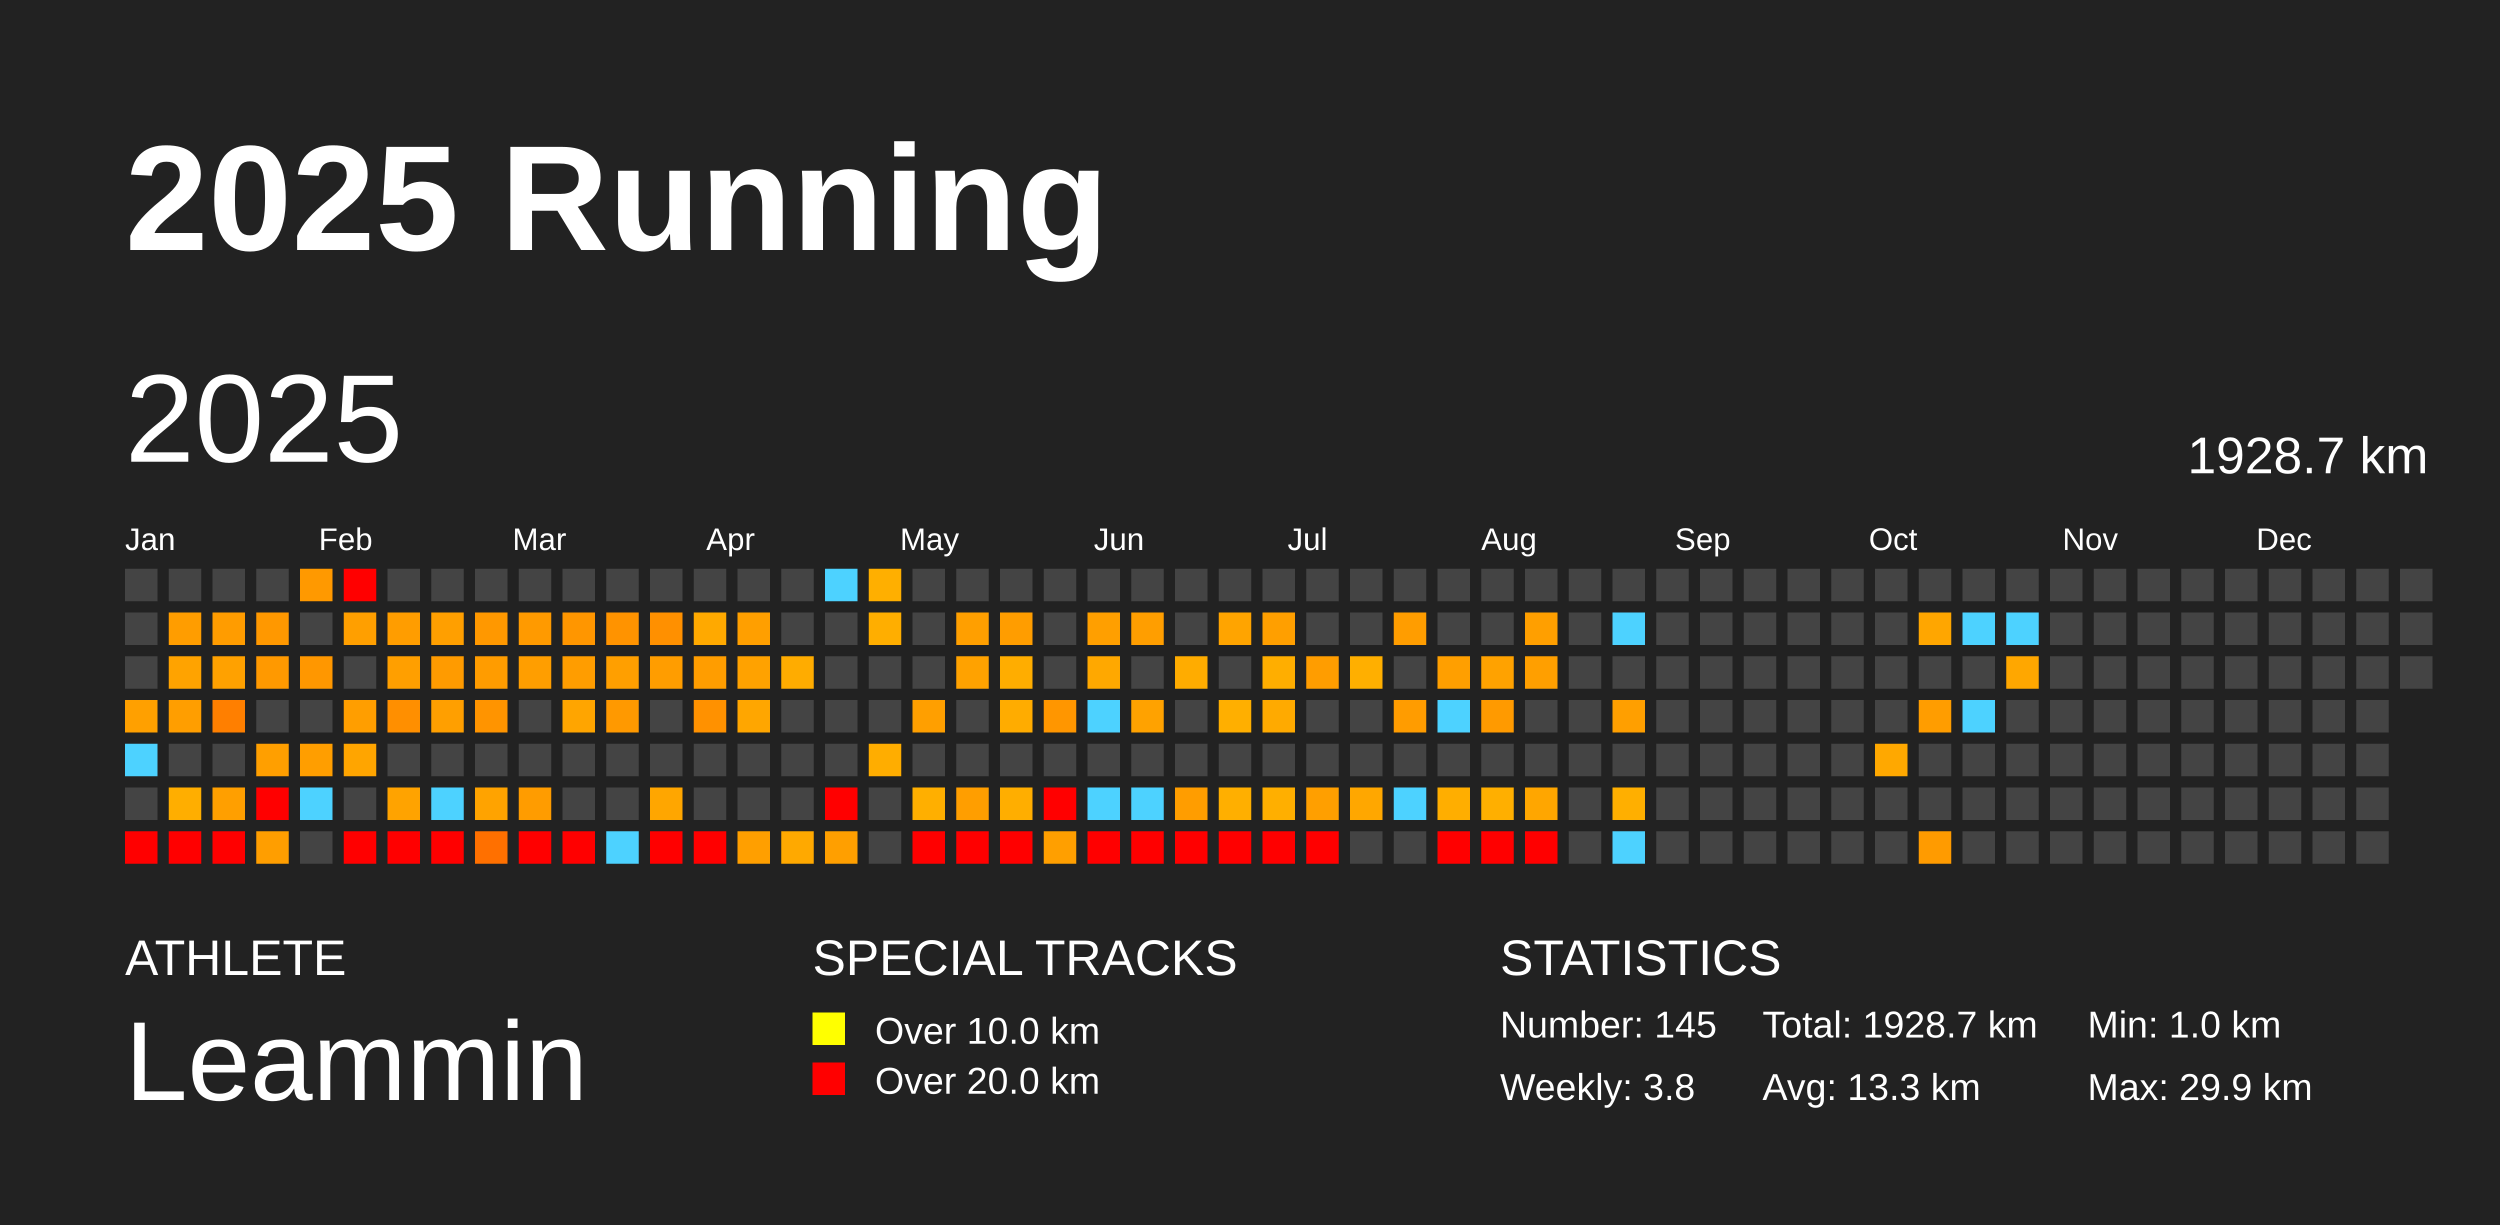
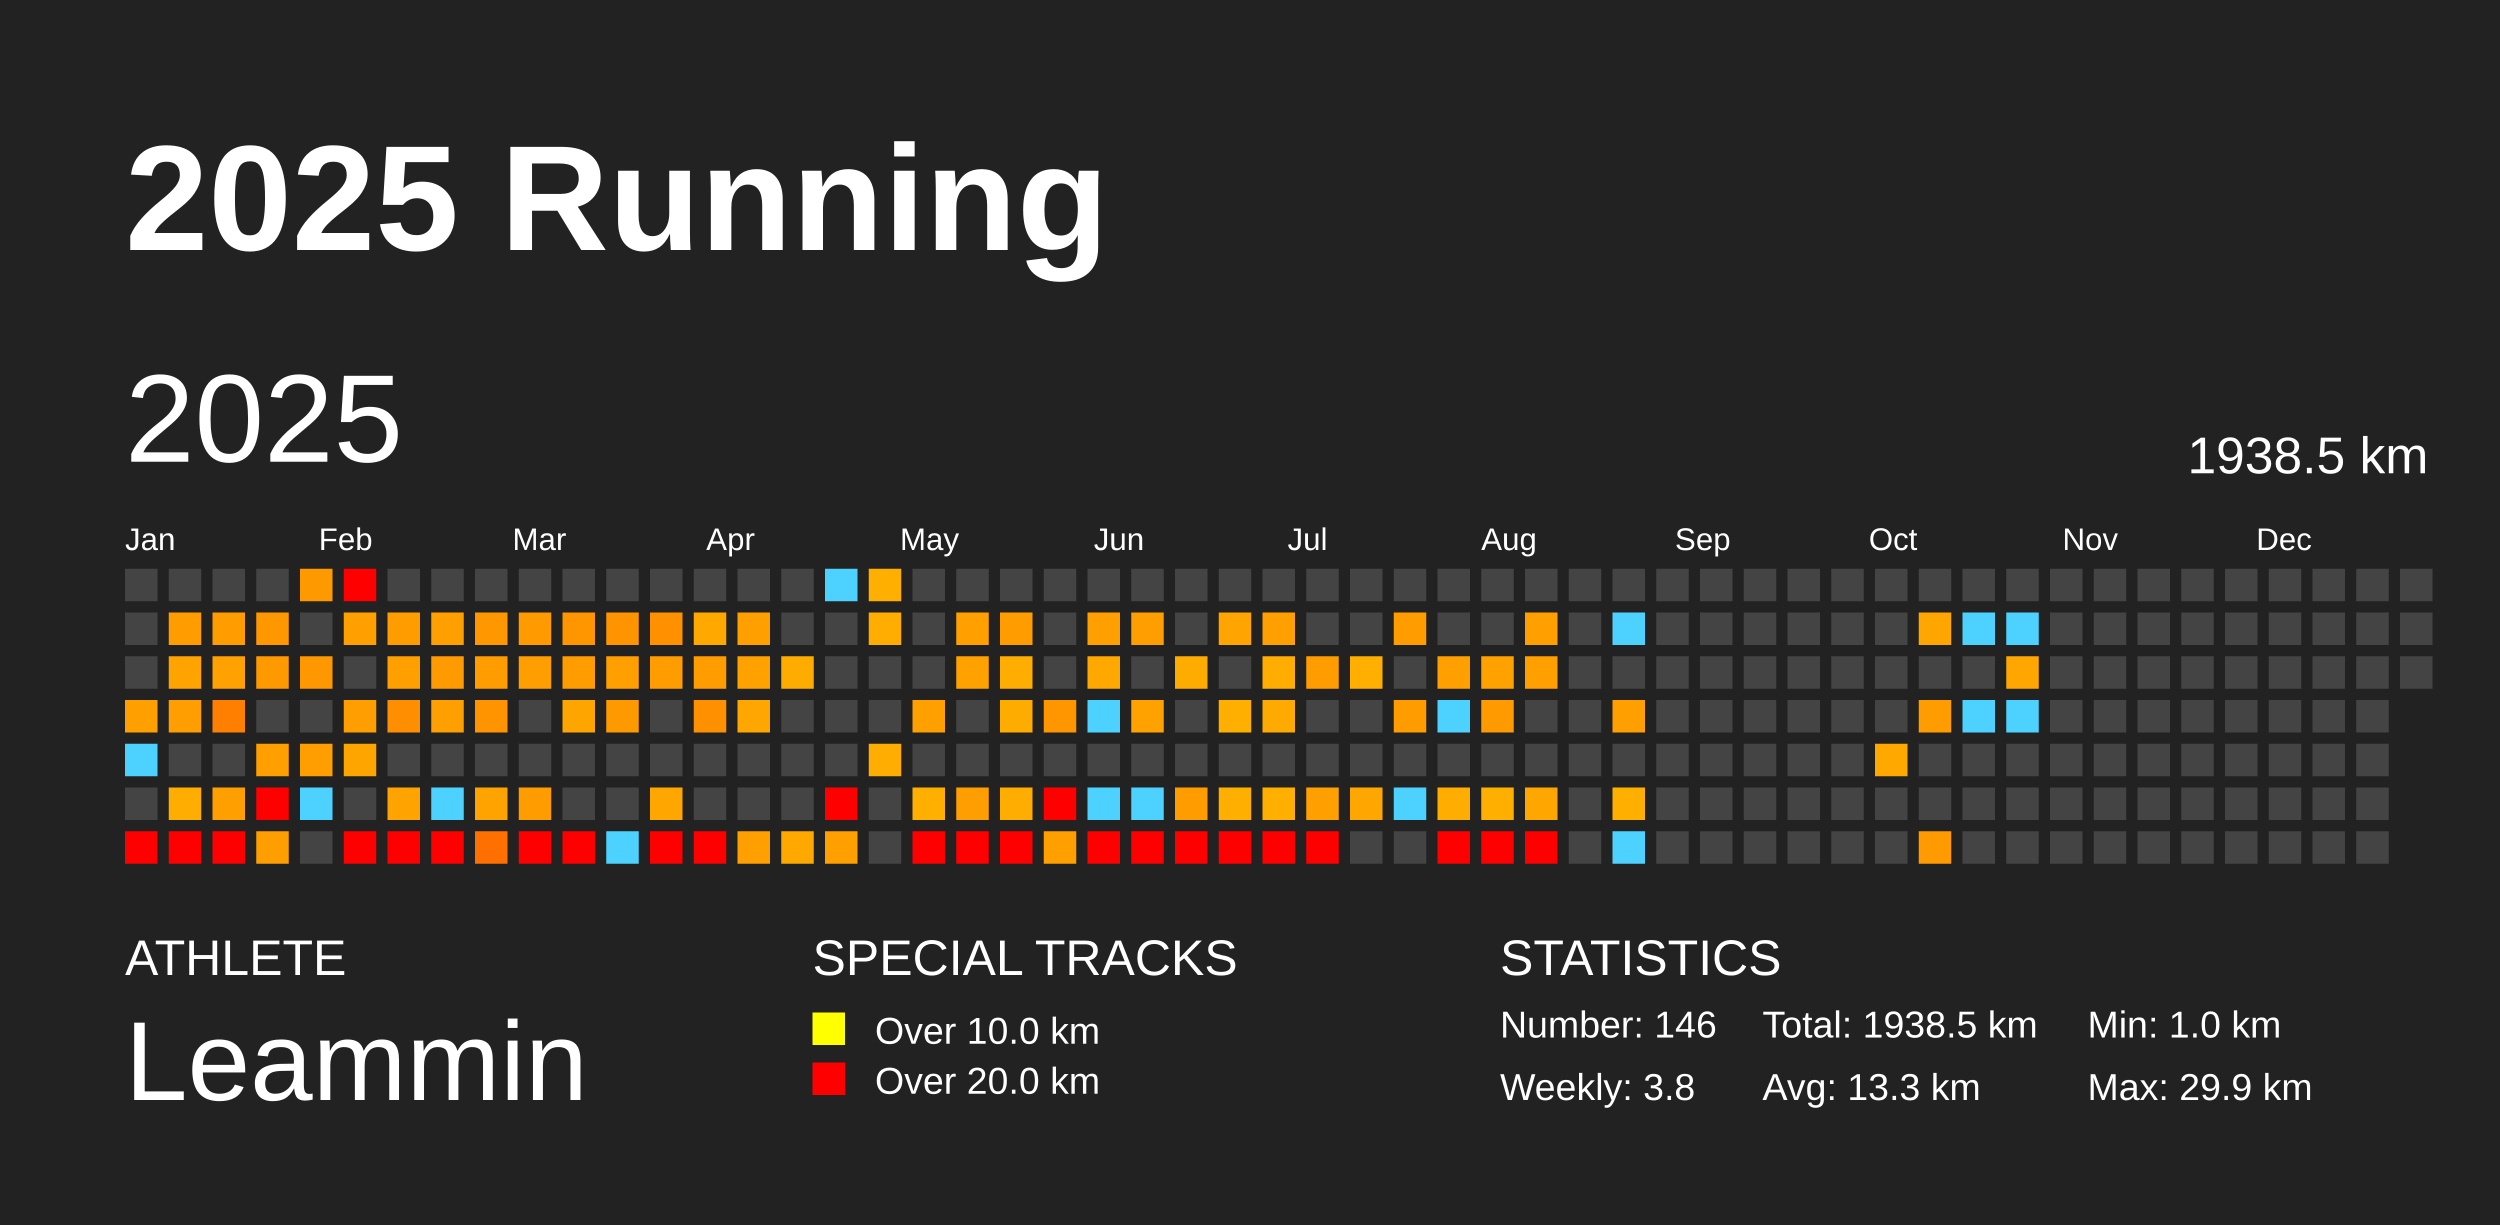
<svg xmlns="http://www.w3.org/2000/svg" baseProfile="full" height="98mm" version="1.1" viewBox="0,0,200,98" width="200mm">
  <defs />
  <rect fill="#222222" height="98" width="200" x="0" y="0" />
  <text fill="#FFFFFF" style="font-size:12px; font-family:Arial; font-weight:bold;" x="10" y="20">2025 Running</text>
  <text fill="#FFFFFF" style="font-size:4px; font-family:Arial" x="10" y="78">ATHLETE</text>
  <text fill="#FFFFFF" style="font-size:9px; font-family:Arial" x="10" y="88">Leammin</text>
  <text fill="#FFFFFF" style="font-size:4px; font-family:Arial" x="65" y="78">SPECIAL TRACKS</text>
  <rect fill="yellow" height="2.6" width="2.6" x="65" y="81" />
  <text fill="#FFFFFF" style="font-size:3px; font-family:Arial" x="70" y="83.5">Over 10.0 km</text>
  <rect fill="red" height="2.6" width="2.6" x="65" y="85" />
  <text fill="#FFFFFF" style="font-size:3px; font-family:Arial" x="70" y="87.5">Over 20.0 km</text>
  <text fill="#FFFFFF" style="font-size:4px; font-family:Arial" x="120" y="78">STATISTICS</text>
-   <text fill="#FFFFFF" style="font-size:3px; font-family:Arial" x="120" y="83">Number: 145</text>
+   <text fill="#FFFFFF" style="font-size:3px; font-family:Arial" x="120" y="83">Number: 146</text>
  <text fill="#FFFFFF" style="font-size:3px; font-family:Arial" x="120" y="88">Weekly: 3.8</text>
-   <text fill="#FFFFFF" style="font-size:3px; font-family:Arial" x="141" y="83">Total: 1928.7 km</text>
+   <text fill="#FFFFFF" style="font-size:3px; font-family:Arial" x="141" y="83">Total: 1938.5 km</text>
  <text fill="#FFFFFF" style="font-size:3px; font-family:Arial" x="141" y="88">Avg: 13.3 km</text>
  <text fill="#FFFFFF" style="font-size:3px; font-family:Arial" x="167" y="83">Min: 1.0 km</text>
  <text fill="#FFFFFF" style="font-size:3px; font-family:Arial" x="167" y="88">Max: 29.9 km</text>
  <text dominant-baseline="hanging" fill="#FFFFFF" style="font-size:10.0px; font-family:Arial;" x="10" y="30">2025</text>
-   <text dominant-baseline="hanging" fill="#FFFFFF" style="font-size:4.125px; font-family:Arial;" x="175" y="35">1928.7 km</text>
+   <text dominant-baseline="hanging" fill="#FFFFFF" style="font-size:4.125px; font-family:Arial;" x="175" y="35">1938.5 km</text>
  <text fill="#FFFFFF" style="font-size:2.5px; font-family:Arial" x="10.0" y="44">Jan</text>
  <text fill="#FFFFFF" style="font-size:2.5px; font-family:Arial" x="25.5" y="44">Feb</text>
  <text fill="#FFFFFF" style="font-size:2.5px; font-family:Arial" x="41.0" y="44">Mar</text>
  <text fill="#FFFFFF" style="font-size:2.5px; font-family:Arial" x="56.5" y="44">Apr</text>
  <text fill="#FFFFFF" style="font-size:2.5px; font-family:Arial" x="72.0" y="44">May</text>
  <text fill="#FFFFFF" style="font-size:2.5px; font-family:Arial" x="87.5" y="44">Jun</text>
  <text fill="#FFFFFF" style="font-size:2.5px; font-family:Arial" x="103.0" y="44">Jul</text>
  <text fill="#FFFFFF" style="font-size:2.5px; font-family:Arial" x="118.5" y="44">Aug</text>
  <text fill="#FFFFFF" style="font-size:2.5px; font-family:Arial" x="134.0" y="44">Sep</text>
  <text fill="#FFFFFF" style="font-size:2.5px; font-family:Arial" x="149.5" y="44">Oct</text>
  <text fill="#FFFFFF" style="font-size:2.5px; font-family:Arial" x="165.0" y="44">Nov</text>
  <text fill="#FFFFFF" style="font-size:2.5px; font-family:Arial" x="180.5" y="44">Dec</text>
  <rect fill="#444444" height="2.6" width="2.6" x="10.0" y="45.5" />
  <rect fill="#444444" height="2.6" width="2.6" x="10.0" y="49.0" />
  <rect fill="#444444" height="2.6" width="2.6" x="10.0" y="52.5" />
  <rect fill="#ffa000" height="2.6" width="2.6" x="10.0" y="56.0" />
  <rect fill="#4dd2ff" height="2.6" width="2.6" x="10.0" y="59.5" />
  <rect fill="#444444" height="2.6" width="2.6" x="10.0" y="63.0" />
  <rect fill="red" height="2.6" width="2.6" x="10.0" y="66.5" />
  <rect fill="#444444" height="2.6" width="2.6" x="13.5" y="45.5" />
  <rect fill="#ff9d00" height="2.6" width="2.6" x="13.5" y="49.0" />
  <rect fill="#ffa300" height="2.6" width="2.6" x="13.5" y="52.5" />
  <rect fill="#ff9e00" height="2.6" width="2.6" x="13.5" y="56.0" />
  <rect fill="#444444" height="2.6" width="2.6" x="13.5" y="59.5" />
  <rect fill="#ffae00" height="2.6" width="2.6" x="13.5" y="63.0" />
  <rect fill="red" height="2.6" width="2.6" x="13.5" y="66.5" />
  <rect fill="#444444" height="2.6" width="2.6" x="17.0" y="45.5" />
  <rect fill="#ff9c00" height="2.6" width="2.6" x="17.0" y="49.0" />
  <rect fill="#ffa100" height="2.6" width="2.6" x="17.0" y="52.5" />
  <rect fill="#ff7f00" height="2.6" width="2.6" x="17.0" y="56.0" />
  <rect fill="#444444" height="2.6" width="2.6" x="17.0" y="59.5" />
  <rect fill="#ff9f00" height="2.6" width="2.6" x="17.0" y="63.0" />
  <rect fill="red" height="2.6" width="2.6" x="17.0" y="66.5" />
  <rect fill="#444444" height="2.6" width="2.6" x="20.5" y="45.5" />
  <rect fill="#ff9800" height="2.6" width="2.6" x="20.5" y="49.0" />
  <rect fill="#ff9900" height="2.6" width="2.6" x="20.5" y="52.5" />
  <rect fill="#444444" height="2.6" width="2.6" x="20.5" y="56.0" />
  <rect fill="#ff9f00" height="2.6" width="2.6" x="20.5" y="59.5" />
  <rect fill="red" height="2.6" width="2.6" x="20.5" y="63.0" />
  <rect fill="#ff9e00" height="2.6" width="2.6" x="20.5" y="66.5" />
  <rect fill="#ff9900" height="2.6" width="2.6" x="24.0" y="45.5" />
  <rect fill="#444444" height="2.6" width="2.6" x="24.0" y="49.0" />
  <rect fill="#ff9700" height="2.6" width="2.6" x="24.0" y="52.5" />
  <rect fill="#444444" height="2.6" width="2.6" x="24.0" y="56.0" />
  <rect fill="#ff9e00" height="2.6" width="2.6" x="24.0" y="59.5" />
  <rect fill="#4dd2ff" height="2.6" width="2.6" x="24.0" y="63.0" />
  <rect fill="#444444" height="2.6" width="2.6" x="24.0" y="66.5" />
  <rect fill="red" height="2.6" width="2.6" x="27.5" y="45.5" />
  <rect fill="#ff9f00" height="2.6" width="2.6" x="27.5" y="49.0" />
  <rect fill="#444444" height="2.6" width="2.6" x="27.5" y="52.5" />
  <rect fill="#ff9e00" height="2.6" width="2.6" x="27.5" y="56.0" />
  <rect fill="#ffa500" height="2.6" width="2.6" x="27.5" y="59.5" />
  <rect fill="#444444" height="2.6" width="2.6" x="27.5" y="63.0" />
  <rect fill="red" height="2.6" width="2.6" x="27.5" y="66.5" />
  <rect fill="#444444" height="2.6" width="2.6" x="31.0" y="45.5" />
  <rect fill="#ff9d00" height="2.6" width="2.6" x="31.0" y="49.0" />
  <rect fill="#ff9f00" height="2.6" width="2.6" x="31.0" y="52.5" />
  <rect fill="#ff8f00" height="2.6" width="2.6" x="31.0" y="56.0" />
  <rect fill="#444444" height="2.6" width="2.6" x="31.0" y="59.5" />
  <rect fill="#ffa300" height="2.6" width="2.6" x="31.0" y="63.0" />
  <rect fill="red" height="2.6" width="2.6" x="31.0" y="66.5" />
  <rect fill="#444444" height="2.6" width="2.6" x="34.5" y="45.5" />
  <rect fill="#ff9f00" height="2.6" width="2.6" x="34.5" y="49.0" />
  <rect fill="#ff9b00" height="2.6" width="2.6" x="34.5" y="52.5" />
  <rect fill="#ff9f00" height="2.6" width="2.6" x="34.5" y="56.0" />
  <rect fill="#444444" height="2.6" width="2.6" x="34.5" y="59.5" />
  <rect fill="#4dd2ff" height="2.6" width="2.6" x="34.5" y="63.0" />
  <rect fill="red" height="2.6" width="2.6" x="34.5" y="66.5" />
  <rect fill="#444444" height="2.6" width="2.6" x="38.0" y="45.5" />
  <rect fill="#ff9800" height="2.6" width="2.6" x="38.0" y="49.0" />
  <rect fill="#ff9c00" height="2.6" width="2.6" x="38.0" y="52.5" />
  <rect fill="#ff9400" height="2.6" width="2.6" x="38.0" y="56.0" />
  <rect fill="#444444" height="2.6" width="2.6" x="38.0" y="59.5" />
  <rect fill="#ffa300" height="2.6" width="2.6" x="38.0" y="63.0" />
  <rect fill="#ff7000" height="2.6" width="2.6" x="38.0" y="66.5" />
  <rect fill="#444444" height="2.6" width="2.6" x="41.5" y="45.5" />
  <rect fill="#ff9a00" height="2.6" width="2.6" x="41.5" y="49.0" />
  <rect fill="#ff9e00" height="2.6" width="2.6" x="41.5" y="52.5" />
  <rect fill="#444444" height="2.6" width="2.6" x="41.5" y="56.0" />
  <rect fill="#444444" height="2.6" width="2.6" x="41.5" y="59.5" />
  <rect fill="#ff9c00" height="2.6" width="2.6" x="41.5" y="63.0" />
  <rect fill="red" height="2.6" width="2.6" x="41.5" y="66.5" />
  <rect fill="#444444" height="2.6" width="2.6" x="45.0" y="45.5" />
  <rect fill="#ff9600" height="2.6" width="2.6" x="45.0" y="49.0" />
  <rect fill="#ff9d00" height="2.6" width="2.6" x="45.0" y="52.5" />
  <rect fill="#ffa500" height="2.6" width="2.6" x="45.0" y="56.0" />
  <rect fill="#444444" height="2.6" width="2.6" x="45.0" y="59.5" />
  <rect fill="#444444" height="2.6" width="2.6" x="45.0" y="63.0" />
  <rect fill="red" height="2.6" width="2.6" x="45.0" y="66.5" />
  <rect fill="#444444" height="2.6" width="2.6" x="48.5" y="45.5" />
  <rect fill="#ff9300" height="2.6" width="2.6" x="48.5" y="49.0" />
  <rect fill="#ff9f00" height="2.6" width="2.6" x="48.5" y="52.5" />
  <rect fill="#ff9900" height="2.6" width="2.6" x="48.5" y="56.0" />
  <rect fill="#444444" height="2.6" width="2.6" x="48.5" y="59.5" />
  <rect fill="#444444" height="2.6" width="2.6" x="48.5" y="63.0" />
  <rect fill="#4dd2ff" height="2.6" width="2.6" x="48.5" y="66.5" />
  <rect fill="#444444" height="2.6" width="2.6" x="52.0" y="45.5" />
  <rect fill="#ff9000" height="2.6" width="2.6" x="52.0" y="49.0" />
  <rect fill="#ff9d00" height="2.6" width="2.6" x="52.0" y="52.5" />
  <rect fill="#444444" height="2.6" width="2.6" x="52.0" y="56.0" />
  <rect fill="#444444" height="2.6" width="2.6" x="52.0" y="59.5" />
  <rect fill="#ffa600" height="2.6" width="2.6" x="52.0" y="63.0" />
  <rect fill="red" height="2.6" width="2.6" x="52.0" y="66.5" />
  <rect fill="#444444" height="2.6" width="2.6" x="55.5" y="45.5" />
  <rect fill="#ffa900" height="2.6" width="2.6" x="55.5" y="49.0" />
  <rect fill="#ff9d00" height="2.6" width="2.6" x="55.5" y="52.5" />
  <rect fill="#ff9100" height="2.6" width="2.6" x="55.5" y="56.0" />
  <rect fill="#444444" height="2.6" width="2.6" x="55.5" y="59.5" />
  <rect fill="#444444" height="2.6" width="2.6" x="55.5" y="63.0" />
  <rect fill="red" height="2.6" width="2.6" x="55.5" y="66.5" />
  <rect fill="#444444" height="2.6" width="2.6" x="59.0" y="45.5" />
  <rect fill="#ff9f00" height="2.6" width="2.6" x="59.0" y="49.0" />
  <rect fill="#ffa200" height="2.6" width="2.6" x="59.0" y="52.5" />
  <rect fill="#ffa600" height="2.6" width="2.6" x="59.0" y="56.0" />
  <rect fill="#444444" height="2.6" width="2.6" x="59.0" y="59.5" />
  <rect fill="#444444" height="2.6" width="2.6" x="59.0" y="63.0" />
  <rect fill="#ff9f00" height="2.6" width="2.6" x="59.0" y="66.5" />
  <rect fill="#444444" height="2.6" width="2.6" x="62.5" y="45.5" />
  <rect fill="#444444" height="2.6" width="2.6" x="62.5" y="49.0" />
  <rect fill="#ffac00" height="2.6" width="2.6" x="62.5" y="52.5" />
  <rect fill="#444444" height="2.6" width="2.6" x="62.5" y="56.0" />
  <rect fill="#444444" height="2.6" width="2.6" x="62.5" y="59.5" />
  <rect fill="#444444" height="2.6" width="2.6" x="62.5" y="63.0" />
  <rect fill="#ffa900" height="2.6" width="2.6" x="62.5" y="66.5" />
  <rect fill="#4dd2ff" height="2.6" width="2.6" x="66.0" y="45.5" />
  <rect fill="#444444" height="2.6" width="2.6" x="66.0" y="49.0" />
  <rect fill="#444444" height="2.6" width="2.6" x="66.0" y="52.5" />
  <rect fill="#444444" height="2.6" width="2.6" x="66.0" y="56.0" />
  <rect fill="#444444" height="2.6" width="2.6" x="66.0" y="59.5" />
  <rect fill="red" height="2.6" width="2.6" x="66.0" y="63.0" />
  <rect fill="#ff9f00" height="2.6" width="2.6" x="66.0" y="66.5" />
  <rect fill="#ffaf00" height="2.6" width="2.6" x="69.5" y="45.5" />
  <rect fill="#ffae00" height="2.6" width="2.6" x="69.5" y="49.0" />
  <rect fill="#444444" height="2.6" width="2.6" x="69.5" y="52.5" />
  <rect fill="#444444" height="2.6" width="2.6" x="69.5" y="56.0" />
  <rect fill="#ffad00" height="2.6" width="2.6" x="69.5" y="59.5" />
  <rect fill="#444444" height="2.6" width="2.6" x="69.5" y="63.0" />
  <rect fill="#444444" height="2.6" width="2.6" x="69.5" y="66.5" />
  <rect fill="#444444" height="2.6" width="2.6" x="73.0" y="45.5" />
  <rect fill="#444444" height="2.6" width="2.6" x="73.0" y="49.0" />
  <rect fill="#444444" height="2.6" width="2.6" x="73.0" y="52.5" />
  <rect fill="#ff9f00" height="2.6" width="2.6" x="73.0" y="56.0" />
  <rect fill="#444444" height="2.6" width="2.6" x="73.0" y="59.5" />
  <rect fill="#ffaf00" height="2.6" width="2.6" x="73.0" y="63.0" />
  <rect fill="red" height="2.6" width="2.6" x="73.0" y="66.5" />
  <rect fill="#444444" height="2.6" width="2.6" x="76.5" y="45.5" />
  <rect fill="#ff9f00" height="2.6" width="2.6" x="76.5" y="49.0" />
  <rect fill="#ffa200" height="2.6" width="2.6" x="76.5" y="52.5" />
  <rect fill="#444444" height="2.6" width="2.6" x="76.5" y="56.0" />
  <rect fill="#444444" height="2.6" width="2.6" x="76.5" y="59.5" />
  <rect fill="#ff9e00" height="2.6" width="2.6" x="76.5" y="63.0" />
  <rect fill="red" height="2.6" width="2.6" x="76.5" y="66.5" />
  <rect fill="#444444" height="2.6" width="2.6" x="80.0" y="45.5" />
  <rect fill="#ff9d00" height="2.6" width="2.6" x="80.0" y="49.0" />
  <rect fill="#ffad00" height="2.6" width="2.6" x="80.0" y="52.5" />
  <rect fill="#ffac00" height="2.6" width="2.6" x="80.0" y="56.0" />
  <rect fill="#444444" height="2.6" width="2.6" x="80.0" y="59.5" />
  <rect fill="#ffae00" height="2.6" width="2.6" x="80.0" y="63.0" />
  <rect fill="red" height="2.6" width="2.6" x="80.0" y="66.5" />
  <rect fill="#444444" height="2.6" width="2.6" x="83.5" y="45.5" />
  <rect fill="#444444" height="2.6" width="2.6" x="83.5" y="49.0" />
  <rect fill="#444444" height="2.6" width="2.6" x="83.5" y="52.5" />
  <rect fill="#ff9600" height="2.6" width="2.6" x="83.5" y="56.0" />
  <rect fill="#444444" height="2.6" width="2.6" x="83.5" y="59.5" />
  <rect fill="red" height="2.6" width="2.6" x="83.5" y="63.0" />
  <rect fill="#ff9f00" height="2.6" width="2.6" x="83.5" y="66.5" />
  <rect fill="#444444" height="2.6" width="2.6" x="87.0" y="45.5" />
  <rect fill="#ff9f00" height="2.6" width="2.6" x="87.0" y="49.0" />
  <rect fill="#ffa800" height="2.6" width="2.6" x="87.0" y="52.5" />
  <rect fill="#4dd2ff" height="2.6" width="2.6" x="87.0" y="56.0" />
  <rect fill="#444444" height="2.6" width="2.6" x="87.0" y="59.5" />
  <rect fill="#4dd2ff" height="2.6" width="2.6" x="87.0" y="63.0" />
  <rect fill="red" height="2.6" width="2.6" x="87.0" y="66.5" />
  <rect fill="#444444" height="2.6" width="2.6" x="90.5" y="45.5" />
  <rect fill="#ff9e00" height="2.6" width="2.6" x="90.5" y="49.0" />
  <rect fill="#444444" height="2.6" width="2.6" x="90.5" y="52.5" />
  <rect fill="#ffa200" height="2.6" width="2.6" x="90.5" y="56.0" />
  <rect fill="#444444" height="2.6" width="2.6" x="90.5" y="59.5" />
  <rect fill="#4dd2ff" height="2.6" width="2.6" x="90.5" y="63.0" />
  <rect fill="red" height="2.6" width="2.6" x="90.5" y="66.5" />
  <rect fill="#444444" height="2.6" width="2.6" x="94.0" y="45.5" />
  <rect fill="#444444" height="2.6" width="2.6" x="94.0" y="49.0" />
  <rect fill="#ffac00" height="2.6" width="2.6" x="94.0" y="52.5" />
  <rect fill="#444444" height="2.6" width="2.6" x="94.0" y="56.0" />
  <rect fill="#444444" height="2.6" width="2.6" x="94.0" y="59.5" />
  <rect fill="#ff9d00" height="2.6" width="2.6" x="94.0" y="63.0" />
  <rect fill="red" height="2.6" width="2.6" x="94.0" y="66.5" />
  <rect fill="#444444" height="2.6" width="2.6" x="97.5" y="45.5" />
  <rect fill="#ffa400" height="2.6" width="2.6" x="97.5" y="49.0" />
  <rect fill="#444444" height="2.6" width="2.6" x="97.5" y="52.5" />
  <rect fill="#ffaf00" height="2.6" width="2.6" x="97.5" y="56.0" />
  <rect fill="#444444" height="2.6" width="2.6" x="97.5" y="59.5" />
  <rect fill="#ffaf00" height="2.6" width="2.6" x="97.5" y="63.0" />
  <rect fill="red" height="2.6" width="2.6" x="97.5" y="66.5" />
  <rect fill="#444444" height="2.6" width="2.6" x="101.0" y="45.5" />
  <rect fill="#ff9f00" height="2.6" width="2.6" x="101.0" y="49.0" />
  <rect fill="#ffae00" height="2.6" width="2.6" x="101.0" y="52.5" />
  <rect fill="#ffaa00" height="2.6" width="2.6" x="101.0" y="56.0" />
  <rect fill="#444444" height="2.6" width="2.6" x="101.0" y="59.5" />
  <rect fill="#ffaf00" height="2.6" width="2.6" x="101.0" y="63.0" />
  <rect fill="red" height="2.6" width="2.6" x="101.0" y="66.5" />
  <rect fill="#444444" height="2.6" width="2.6" x="104.5" y="45.5" />
  <rect fill="#444444" height="2.6" width="2.6" x="104.5" y="49.0" />
  <rect fill="#ff9d00" height="2.6" width="2.6" x="104.5" y="52.5" />
  <rect fill="#444444" height="2.6" width="2.6" x="104.5" y="56.0" />
  <rect fill="#444444" height="2.6" width="2.6" x="104.5" y="59.5" />
  <rect fill="#ff9f00" height="2.6" width="2.6" x="104.5" y="63.0" />
  <rect fill="red" height="2.6" width="2.6" x="104.5" y="66.5" />
  <rect fill="#444444" height="2.6" width="2.6" x="108.0" y="45.5" />
  <rect fill="#444444" height="2.6" width="2.6" x="108.0" y="49.0" />
  <rect fill="#ffaf00" height="2.6" width="2.6" x="108.0" y="52.5" />
  <rect fill="#444444" height="2.6" width="2.6" x="108.0" y="56.0" />
  <rect fill="#444444" height="2.6" width="2.6" x="108.0" y="59.5" />
  <rect fill="#ffa700" height="2.6" width="2.6" x="108.0" y="63.0" />
  <rect fill="#444444" height="2.6" width="2.6" x="108.0" y="66.5" />
  <rect fill="#444444" height="2.6" width="2.6" x="111.5" y="45.5" />
  <rect fill="#ff9d00" height="2.6" width="2.6" x="111.5" y="49.0" />
  <rect fill="#444444" height="2.6" width="2.6" x="111.5" y="52.5" />
  <rect fill="#ff9c00" height="2.6" width="2.6" x="111.5" y="56.0" />
  <rect fill="#444444" height="2.6" width="2.6" x="111.5" y="59.5" />
  <rect fill="#4dd2ff" height="2.6" width="2.6" x="111.5" y="63.0" />
  <rect fill="#444444" height="2.6" width="2.6" x="111.5" y="66.5" />
  <rect fill="#444444" height="2.6" width="2.6" x="115.0" y="45.5" />
  <rect fill="#444444" height="2.6" width="2.6" x="115.0" y="49.0" />
  <rect fill="#ff9f00" height="2.6" width="2.6" x="115.0" y="52.5" />
  <rect fill="#4dd2ff" height="2.6" width="2.6" x="115.0" y="56.0" />
  <rect fill="#444444" height="2.6" width="2.6" x="115.0" y="59.5" />
  <rect fill="#ffae00" height="2.6" width="2.6" x="115.0" y="63.0" />
  <rect fill="red" height="2.6" width="2.6" x="115.0" y="66.5" />
  <rect fill="#444444" height="2.6" width="2.6" x="118.5" y="45.5" />
  <rect fill="#444444" height="2.6" width="2.6" x="118.5" y="49.0" />
  <rect fill="#ffa200" height="2.6" width="2.6" x="118.5" y="52.5" />
  <rect fill="#ff9a00" height="2.6" width="2.6" x="118.5" y="56.0" />
  <rect fill="#444444" height="2.6" width="2.6" x="118.5" y="59.5" />
  <rect fill="#ffaf00" height="2.6" width="2.6" x="118.5" y="63.0" />
  <rect fill="red" height="2.6" width="2.6" x="118.5" y="66.5" />
  <rect fill="#444444" height="2.6" width="2.6" x="122.0" y="45.5" />
  <rect fill="#ff9f00" height="2.6" width="2.6" x="122.0" y="49.0" />
  <rect fill="#ff9f00" height="2.6" width="2.6" x="122.0" y="52.5" />
  <rect fill="#444444" height="2.6" width="2.6" x="122.0" y="56.0" />
  <rect fill="#444444" height="2.6" width="2.6" x="122.0" y="59.5" />
  <rect fill="#ffa600" height="2.6" width="2.6" x="122.0" y="63.0" />
  <rect fill="red" height="2.6" width="2.6" x="122.0" y="66.5" />
  <rect fill="#444444" height="2.6" width="2.6" x="125.5" y="45.5" />
  <rect fill="#444444" height="2.6" width="2.6" x="125.5" y="49.0" />
  <rect fill="#444444" height="2.6" width="2.6" x="125.5" y="52.5" />
  <rect fill="#444444" height="2.6" width="2.6" x="125.5" y="56.0" />
  <rect fill="#444444" height="2.6" width="2.6" x="125.5" y="59.5" />
  <rect fill="#444444" height="2.6" width="2.6" x="125.5" y="63.0" />
  <rect fill="#444444" height="2.6" width="2.6" x="125.5" y="66.5" />
  <rect fill="#444444" height="2.6" width="2.6" x="129.0" y="45.5" />
  <rect fill="#4dd2ff" height="2.6" width="2.6" x="129.0" y="49.0" />
  <rect fill="#444444" height="2.6" width="2.6" x="129.0" y="52.5" />
  <rect fill="#ff9f00" height="2.6" width="2.6" x="129.0" y="56.0" />
  <rect fill="#444444" height="2.6" width="2.6" x="129.0" y="59.5" />
  <rect fill="#ffaf00" height="2.6" width="2.6" x="129.0" y="63.0" />
  <rect fill="#4dd2ff" height="2.6" width="2.6" x="129.0" y="66.5" />
  <rect fill="#444444" height="2.6" width="2.6" x="132.5" y="45.5" />
  <rect fill="#444444" height="2.6" width="2.6" x="132.5" y="49.0" />
  <rect fill="#444444" height="2.6" width="2.6" x="132.5" y="52.5" />
  <rect fill="#444444" height="2.6" width="2.6" x="132.5" y="56.0" />
  <rect fill="#444444" height="2.6" width="2.6" x="132.5" y="59.5" />
  <rect fill="#444444" height="2.6" width="2.6" x="132.5" y="63.0" />
  <rect fill="#444444" height="2.6" width="2.6" x="132.5" y="66.5" />
  <rect fill="#444444" height="2.6" width="2.6" x="136.0" y="45.5" />
  <rect fill="#444444" height="2.6" width="2.6" x="136.0" y="49.0" />
  <rect fill="#444444" height="2.6" width="2.6" x="136.0" y="52.5" />
  <rect fill="#444444" height="2.6" width="2.6" x="136.0" y="56.0" />
  <rect fill="#444444" height="2.6" width="2.6" x="136.0" y="59.5" />
  <rect fill="#444444" height="2.6" width="2.6" x="136.0" y="63.0" />
  <rect fill="#444444" height="2.6" width="2.6" x="136.0" y="66.5" />
  <rect fill="#444444" height="2.6" width="2.6" x="139.5" y="45.5" />
  <rect fill="#444444" height="2.6" width="2.6" x="139.5" y="49.0" />
  <rect fill="#444444" height="2.6" width="2.6" x="139.5" y="52.5" />
  <rect fill="#444444" height="2.6" width="2.6" x="139.5" y="56.0" />
  <rect fill="#444444" height="2.6" width="2.6" x="139.5" y="59.5" />
  <rect fill="#444444" height="2.6" width="2.6" x="139.5" y="63.0" />
  <rect fill="#444444" height="2.6" width="2.6" x="139.5" y="66.5" />
  <rect fill="#444444" height="2.6" width="2.6" x="143.0" y="45.5" />
  <rect fill="#444444" height="2.6" width="2.6" x="143.0" y="49.0" />
  <rect fill="#444444" height="2.6" width="2.6" x="143.0" y="52.5" />
  <rect fill="#444444" height="2.6" width="2.6" x="143.0" y="56.0" />
  <rect fill="#444444" height="2.6" width="2.6" x="143.0" y="59.5" />
  <rect fill="#444444" height="2.6" width="2.6" x="143.0" y="63.0" />
  <rect fill="#444444" height="2.6" width="2.6" x="143.0" y="66.5" />
  <rect fill="#444444" height="2.6" width="2.6" x="146.5" y="45.5" />
  <rect fill="#444444" height="2.6" width="2.6" x="146.5" y="49.0" />
  <rect fill="#444444" height="2.6" width="2.6" x="146.5" y="52.5" />
  <rect fill="#444444" height="2.6" width="2.6" x="146.5" y="56.0" />
  <rect fill="#444444" height="2.6" width="2.6" x="146.5" y="59.5" />
  <rect fill="#444444" height="2.6" width="2.6" x="146.5" y="63.0" />
  <rect fill="#444444" height="2.6" width="2.6" x="146.5" y="66.5" />
  <rect fill="#444444" height="2.6" width="2.6" x="150.0" y="45.5" />
  <rect fill="#444444" height="2.6" width="2.6" x="150.0" y="49.0" />
  <rect fill="#444444" height="2.6" width="2.6" x="150.0" y="52.5" />
  <rect fill="#444444" height="2.6" width="2.6" x="150.0" y="56.0" />
  <rect fill="#ffa800" height="2.6" width="2.6" x="150.0" y="59.5" />
  <rect fill="#444444" height="2.6" width="2.6" x="150.0" y="63.0" />
  <rect fill="#444444" height="2.6" width="2.6" x="150.0" y="66.5" />
  <rect fill="#444444" height="2.6" width="2.6" x="153.5" y="45.5" />
  <rect fill="#ffa600" height="2.6" width="2.6" x="153.5" y="49.0" />
  <rect fill="#444444" height="2.6" width="2.6" x="153.5" y="52.5" />
  <rect fill="#ff9d00" height="2.6" width="2.6" x="153.5" y="56.0" />
  <rect fill="#444444" height="2.6" width="2.6" x="153.5" y="59.5" />
  <rect fill="#444444" height="2.6" width="2.6" x="153.5" y="63.0" />
  <rect fill="#ff9b00" height="2.6" width="2.6" x="153.5" y="66.5" />
  <rect fill="#444444" height="2.6" width="2.6" x="157.0" y="45.5" />
  <rect fill="#4dd2ff" height="2.6" width="2.6" x="157.0" y="49.0" />
  <rect fill="#444444" height="2.6" width="2.6" x="157.0" y="52.5" />
  <rect fill="#4dd2ff" height="2.6" width="2.6" x="157.0" y="56.0" />
  <rect fill="#444444" height="2.6" width="2.6" x="157.0" y="59.5" />
  <rect fill="#444444" height="2.6" width="2.6" x="157.0" y="63.0" />
  <rect fill="#444444" height="2.6" width="2.6" x="157.0" y="66.5" />
  <rect fill="#444444" height="2.6" width="2.6" x="160.5" y="45.5" />
  <rect fill="#4dd2ff" height="2.6" width="2.6" x="160.5" y="49.0" />
  <rect fill="#ffa700" height="2.6" width="2.6" x="160.5" y="52.5" />
-   <rect fill="#444444" height="2.6" width="2.6" x="160.5" y="56.0" />
+   <rect fill="#4dd2ff" height="2.6" width="2.6" x="160.5" y="56.0" />
  <rect fill="#444444" height="2.6" width="2.6" x="160.5" y="59.5" />
  <rect fill="#444444" height="2.6" width="2.6" x="160.5" y="63.0" />
  <rect fill="#444444" height="2.6" width="2.6" x="160.5" y="66.5" />
  <rect fill="#444444" height="2.6" width="2.6" x="164.0" y="45.5" />
  <rect fill="#444444" height="2.6" width="2.6" x="164.0" y="49.0" />
  <rect fill="#444444" height="2.6" width="2.6" x="164.0" y="52.5" />
  <rect fill="#444444" height="2.6" width="2.6" x="164.0" y="56.0" />
  <rect fill="#444444" height="2.6" width="2.6" x="164.0" y="59.5" />
  <rect fill="#444444" height="2.6" width="2.6" x="164.0" y="63.0" />
  <rect fill="#444444" height="2.6" width="2.6" x="164.0" y="66.5" />
  <rect fill="#444444" height="2.6" width="2.6" x="167.5" y="45.5" />
  <rect fill="#444444" height="2.6" width="2.6" x="167.5" y="49.0" />
  <rect fill="#444444" height="2.6" width="2.6" x="167.5" y="52.5" />
  <rect fill="#444444" height="2.6" width="2.6" x="167.5" y="56.0" />
  <rect fill="#444444" height="2.6" width="2.6" x="167.5" y="59.5" />
  <rect fill="#444444" height="2.6" width="2.6" x="167.5" y="63.0" />
  <rect fill="#444444" height="2.6" width="2.6" x="167.5" y="66.5" />
  <rect fill="#444444" height="2.6" width="2.6" x="171.0" y="45.5" />
  <rect fill="#444444" height="2.6" width="2.6" x="171.0" y="49.0" />
  <rect fill="#444444" height="2.6" width="2.6" x="171.0" y="52.5" />
  <rect fill="#444444" height="2.6" width="2.6" x="171.0" y="56.0" />
  <rect fill="#444444" height="2.6" width="2.6" x="171.0" y="59.5" />
  <rect fill="#444444" height="2.6" width="2.6" x="171.0" y="63.0" />
  <rect fill="#444444" height="2.6" width="2.6" x="171.0" y="66.5" />
  <rect fill="#444444" height="2.6" width="2.6" x="174.5" y="45.5" />
  <rect fill="#444444" height="2.6" width="2.6" x="174.5" y="49.0" />
  <rect fill="#444444" height="2.6" width="2.6" x="174.5" y="52.5" />
  <rect fill="#444444" height="2.6" width="2.6" x="174.5" y="56.0" />
  <rect fill="#444444" height="2.6" width="2.6" x="174.5" y="59.5" />
  <rect fill="#444444" height="2.6" width="2.6" x="174.5" y="63.0" />
  <rect fill="#444444" height="2.6" width="2.6" x="174.5" y="66.5" />
  <rect fill="#444444" height="2.6" width="2.6" x="178.0" y="45.5" />
  <rect fill="#444444" height="2.6" width="2.6" x="178.0" y="49.0" />
  <rect fill="#444444" height="2.6" width="2.6" x="178.0" y="52.5" />
  <rect fill="#444444" height="2.6" width="2.6" x="178.0" y="56.0" />
  <rect fill="#444444" height="2.6" width="2.6" x="178.0" y="59.5" />
  <rect fill="#444444" height="2.6" width="2.6" x="178.0" y="63.0" />
  <rect fill="#444444" height="2.6" width="2.6" x="178.0" y="66.5" />
  <rect fill="#444444" height="2.6" width="2.6" x="181.5" y="45.5" />
  <rect fill="#444444" height="2.6" width="2.6" x="181.5" y="49.0" />
  <rect fill="#444444" height="2.6" width="2.6" x="181.5" y="52.5" />
  <rect fill="#444444" height="2.6" width="2.6" x="181.5" y="56.0" />
  <rect fill="#444444" height="2.6" width="2.6" x="181.5" y="59.5" />
  <rect fill="#444444" height="2.6" width="2.6" x="181.5" y="63.0" />
  <rect fill="#444444" height="2.6" width="2.6" x="181.5" y="66.5" />
  <rect fill="#444444" height="2.6" width="2.6" x="185.0" y="45.5" />
  <rect fill="#444444" height="2.6" width="2.6" x="185.0" y="49.0" />
  <rect fill="#444444" height="2.6" width="2.6" x="185.0" y="52.5" />
  <rect fill="#444444" height="2.6" width="2.6" x="185.0" y="56.0" />
  <rect fill="#444444" height="2.6" width="2.6" x="185.0" y="59.5" />
  <rect fill="#444444" height="2.6" width="2.6" x="185.0" y="63.0" />
  <rect fill="#444444" height="2.6" width="2.6" x="185.0" y="66.5" />
  <rect fill="#444444" height="2.6" width="2.6" x="188.5" y="45.5" />
  <rect fill="#444444" height="2.6" width="2.6" x="188.5" y="49.0" />
  <rect fill="#444444" height="2.6" width="2.6" x="188.5" y="52.5" />
  <rect fill="#444444" height="2.6" width="2.6" x="188.5" y="56.0" />
  <rect fill="#444444" height="2.6" width="2.6" x="188.5" y="59.5" />
  <rect fill="#444444" height="2.6" width="2.6" x="188.5" y="63.0" />
  <rect fill="#444444" height="2.6" width="2.6" x="188.5" y="66.5" />
  <rect fill="#444444" height="2.6" width="2.6" x="192.0" y="45.5" />
  <rect fill="#444444" height="2.6" width="2.6" x="192.0" y="49.0" />
  <rect fill="#444444" height="2.6" width="2.6" x="192.0" y="52.5" />
</svg>
